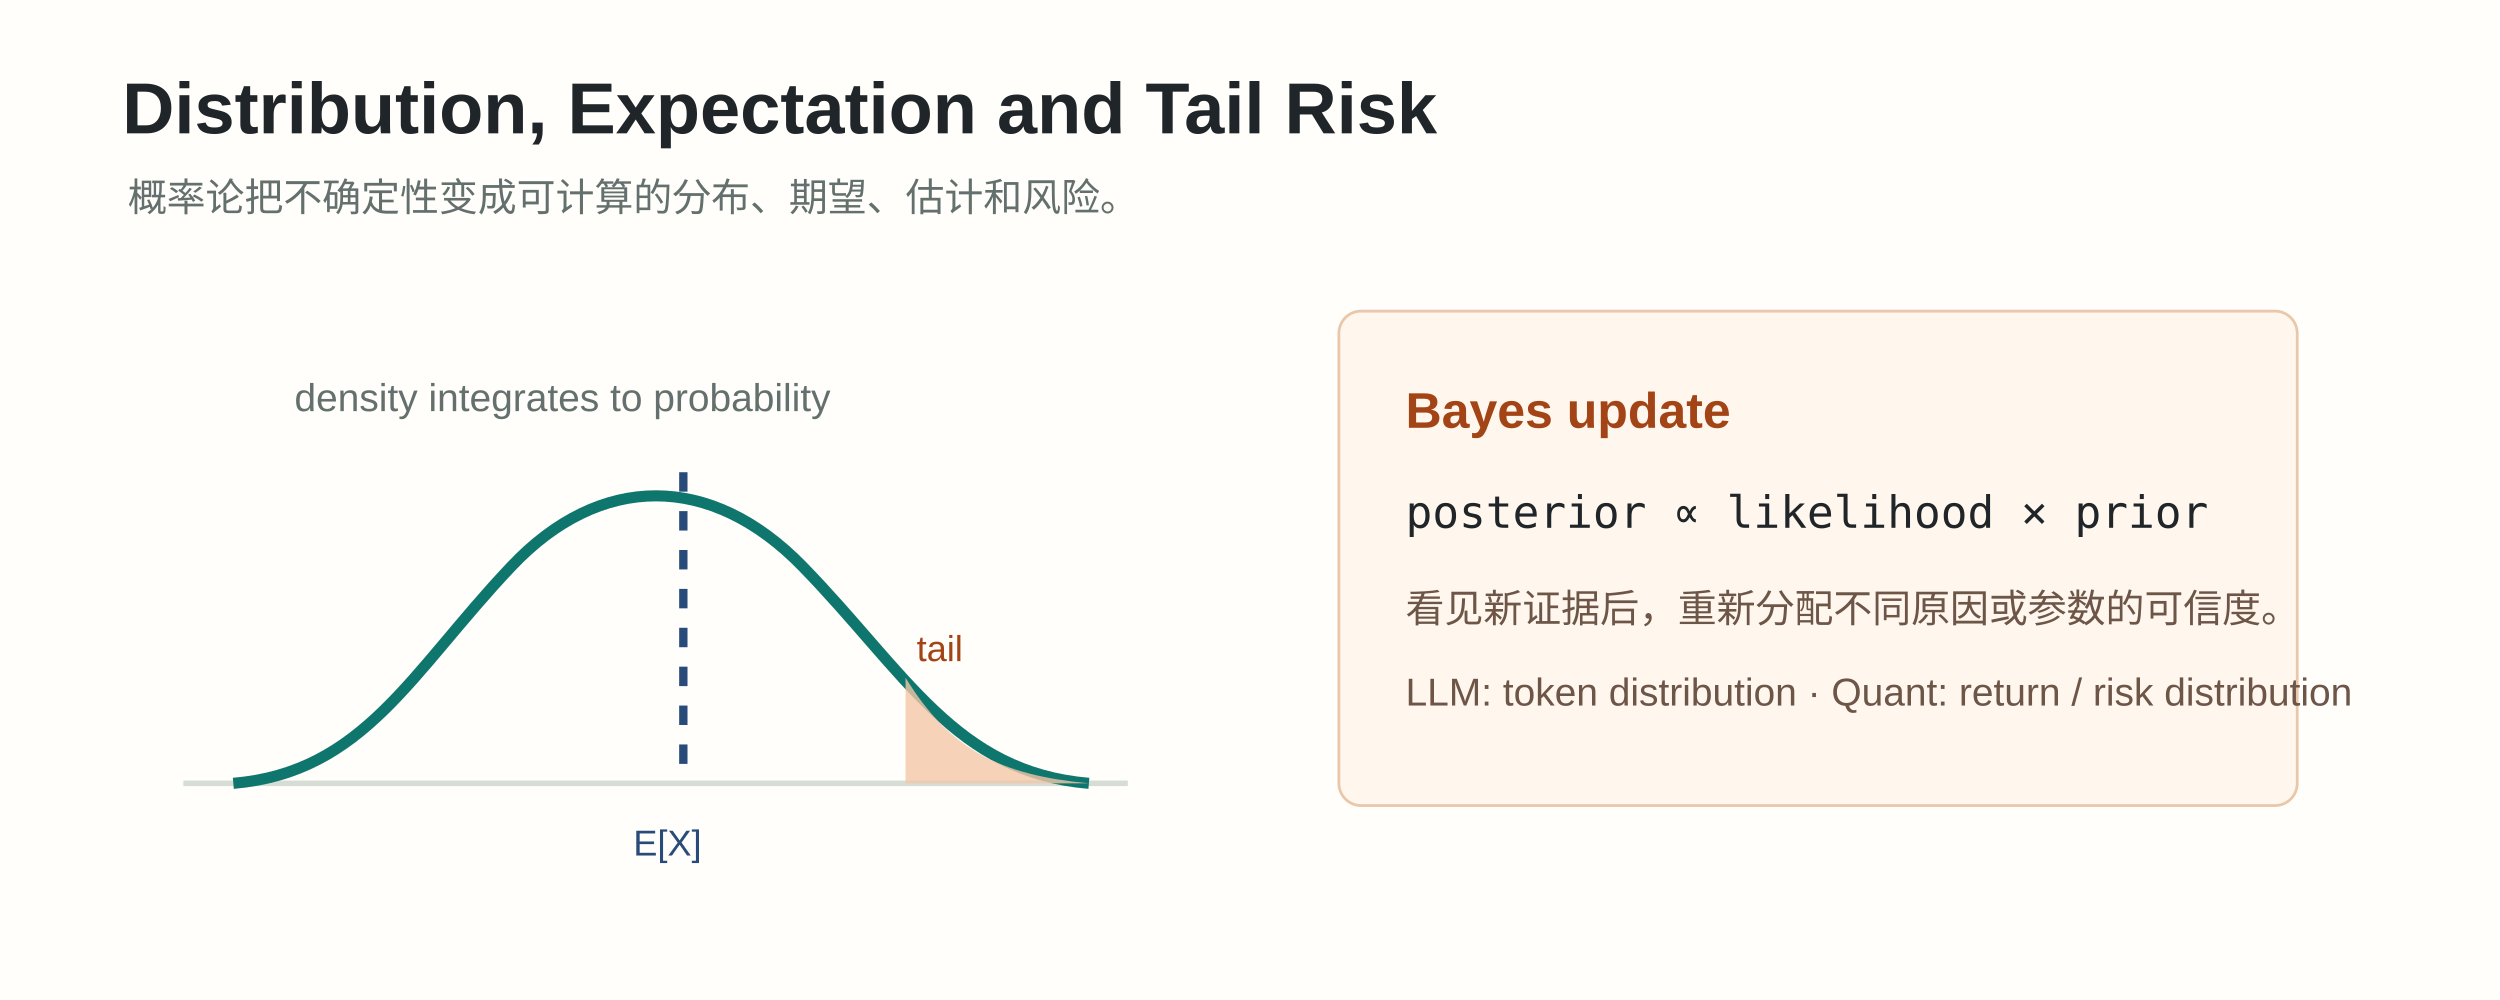
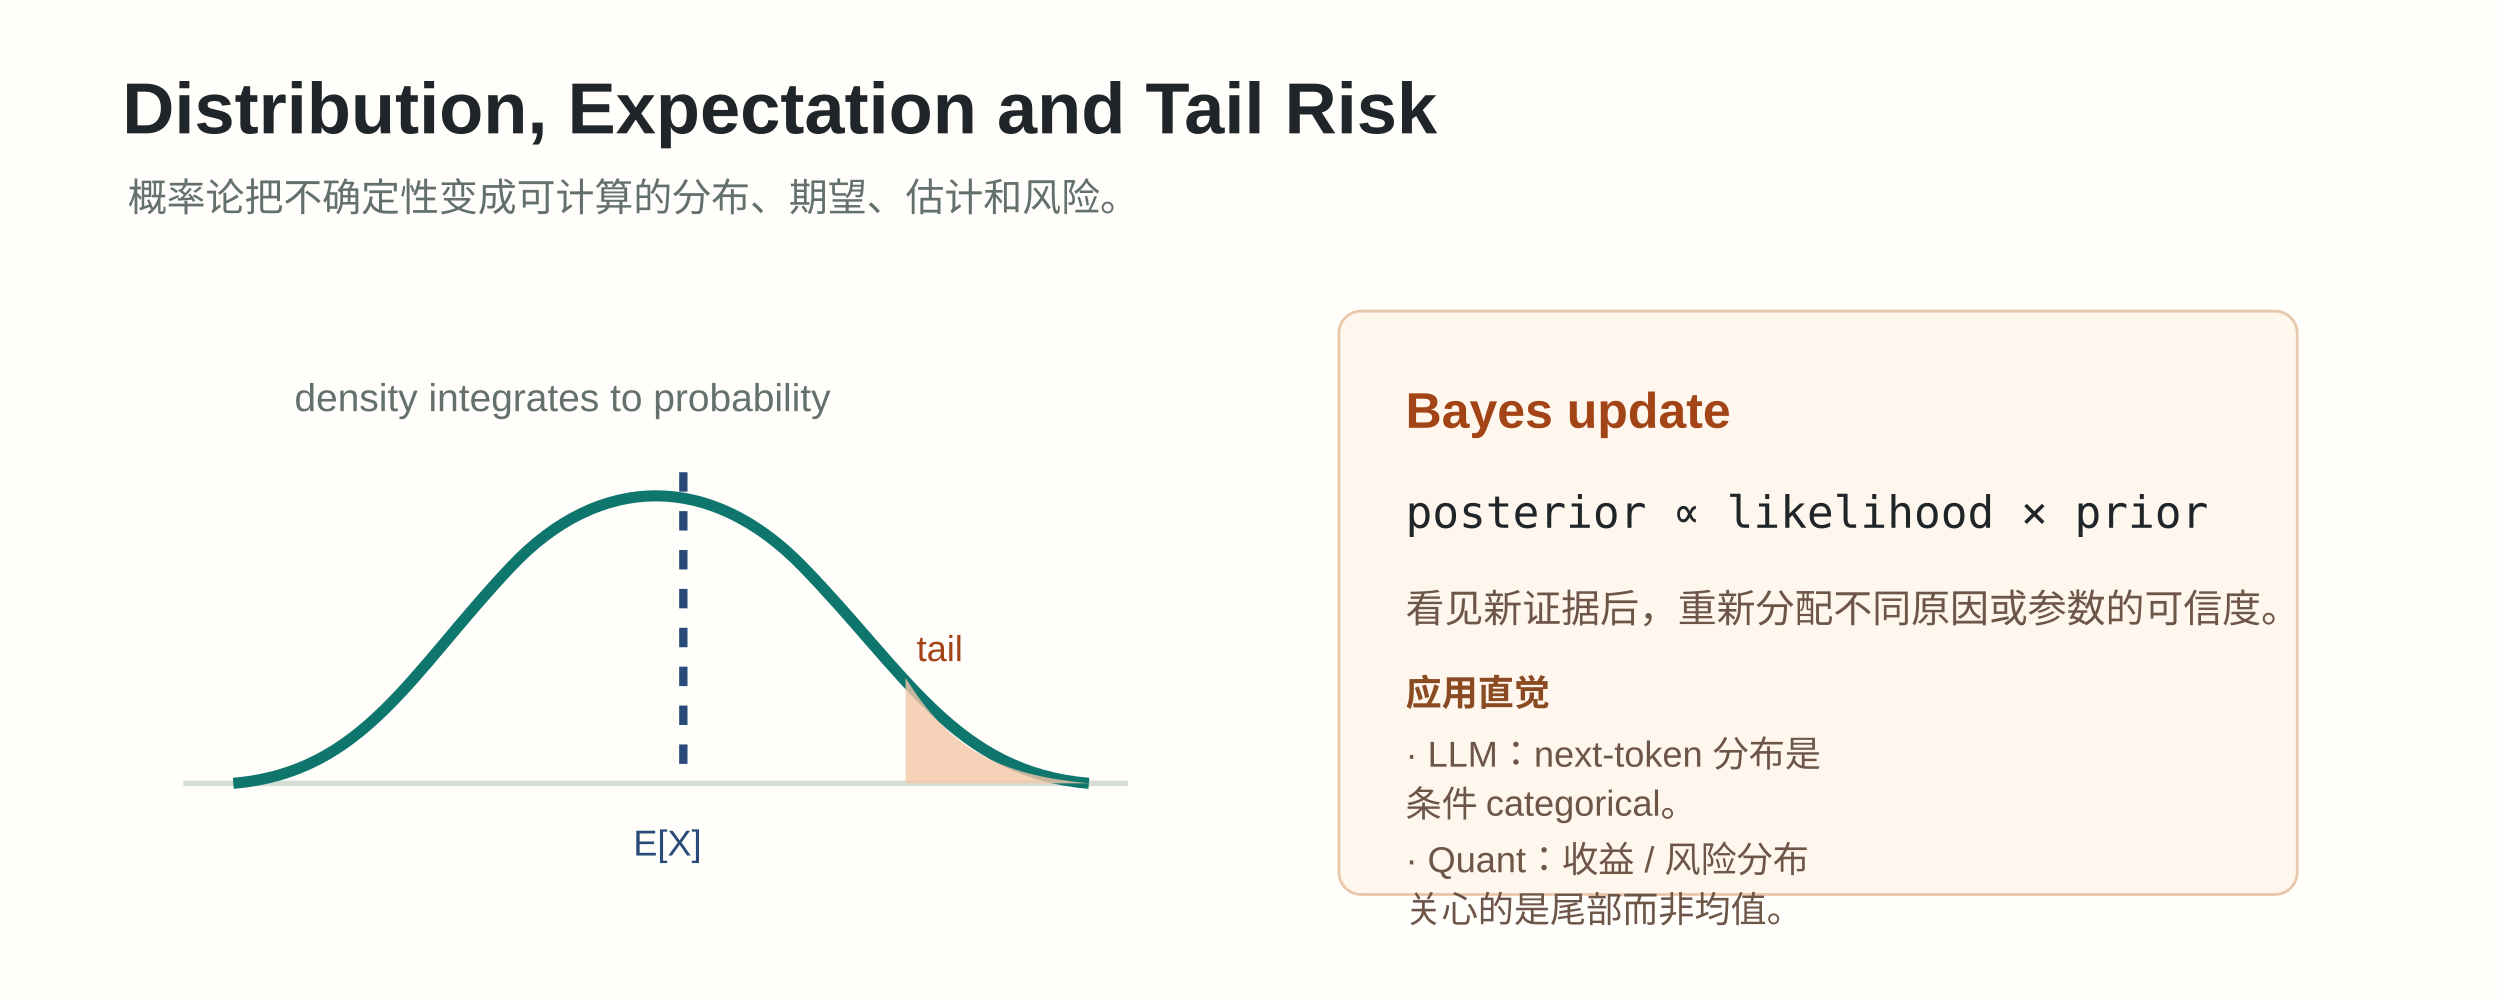
- <svg xmlns="http://www.w3.org/2000/svg" viewBox="0 0 900 360" role="img" aria-labelledby="title desc">
+ <svg xmlns="http://www.w3.org/2000/svg" viewBox="0 0 900 360" role="img" aria-labelledby="title desc" preserveAspectRatio="xMidYMid meet">
  <rect width="900" height="360" fill="#fffefb" />
  <text x="44" y="48" font-family="PingFang SC, Arial" font-size="26" font-weight="800" fill="#1f2528">Distribution, Expectation and Tail Risk</text>
  <text x="46" y="76" font-family="PingFang SC, Arial" font-size="14" fill="#63706d">概率论把不确定性变成可计算的分布、期望、估计和风险。</text>
  <g transform="translate(66 112)">
    <path d="M0 170 H340" stroke="#d5ddd5" stroke-width="2" />
    <path d="M18 170 C65 166, 82 130, 118 92 C150 58, 190 58, 223 92 C260 130, 278 166, 326 170" fill="none" stroke="#0f766e" stroke-width="4" />
    <path d="M260 132 C276 158, 294 167, 326 170 L260 170 Z" fill="#f2c7a7" opacity=".8" />
    <line x1="180" y1="58" x2="180" y2="170" stroke="#284b7a" stroke-width="3" stroke-dasharray="7 7" />
    <text x="162" y="196" font-family="PingFang SC, Arial" font-size="13" fill="#284b7a">E[X]</text>
    <text x="264" y="126" font-family="PingFang SC, Arial" font-size="13" fill="#a34416">tail</text>
    <text x="40" y="36" font-family="PingFang SC, Arial" font-size="14" fill="#63706d">density integrates to probability</text>
  </g>
  <g transform="translate(482 112)">
-     <rect x="0" y="0" width="345" height="178" rx="8" fill="#fff7ed" stroke="#e8c7aa" />
+     <rect x="0" y="0" width="345" height="210" rx="8" fill="#fff7ed" stroke="#e8c7aa" />
    <text x="24" y="42" font-family="PingFang SC, Arial" font-size="18" font-weight="800" fill="#a34416">Bayes update</text>
    <text x="24" y="78" font-family="Menlo, monospace" font-size="16" fill="#1f2528">posterior ∝ likelihood × prior</text>
    <text x="24" y="112" font-family="PingFang SC, Arial" font-size="14" fill="#6d5548">看见新证据后，重新分配不同原因或参数的可信度。</text>
-     <text x="24" y="142" font-family="PingFang SC, Arial" font-size="14" fill="#6d5548">LLM: token distribution · Quant: return / risk distribution</text>
+     <text x="24" y="142" font-family="PingFang SC, Arial" font-size="13" font-weight="700" fill="#8a4a22">应用直觉</text>
+     <text x="24" y="164" font-family="PingFang SC, Arial" font-size="13" fill="#6d5548">
+       <tspan x="24" dy="0">· LLM：next-token 分布是</tspan>
+       <tspan x="24" dy="18">条件 categorical。</tspan>
+     </text>
+     <text x="24" y="202" font-family="PingFang SC, Arial" font-size="13" fill="#6d5548">
+       <tspan x="24" dy="0">· Quant：收益 / 风险分布</tspan>
+       <tspan x="24" dy="18">关心的是尾部而非均值。</tspan>
+     </text>
  </g>
</svg>
